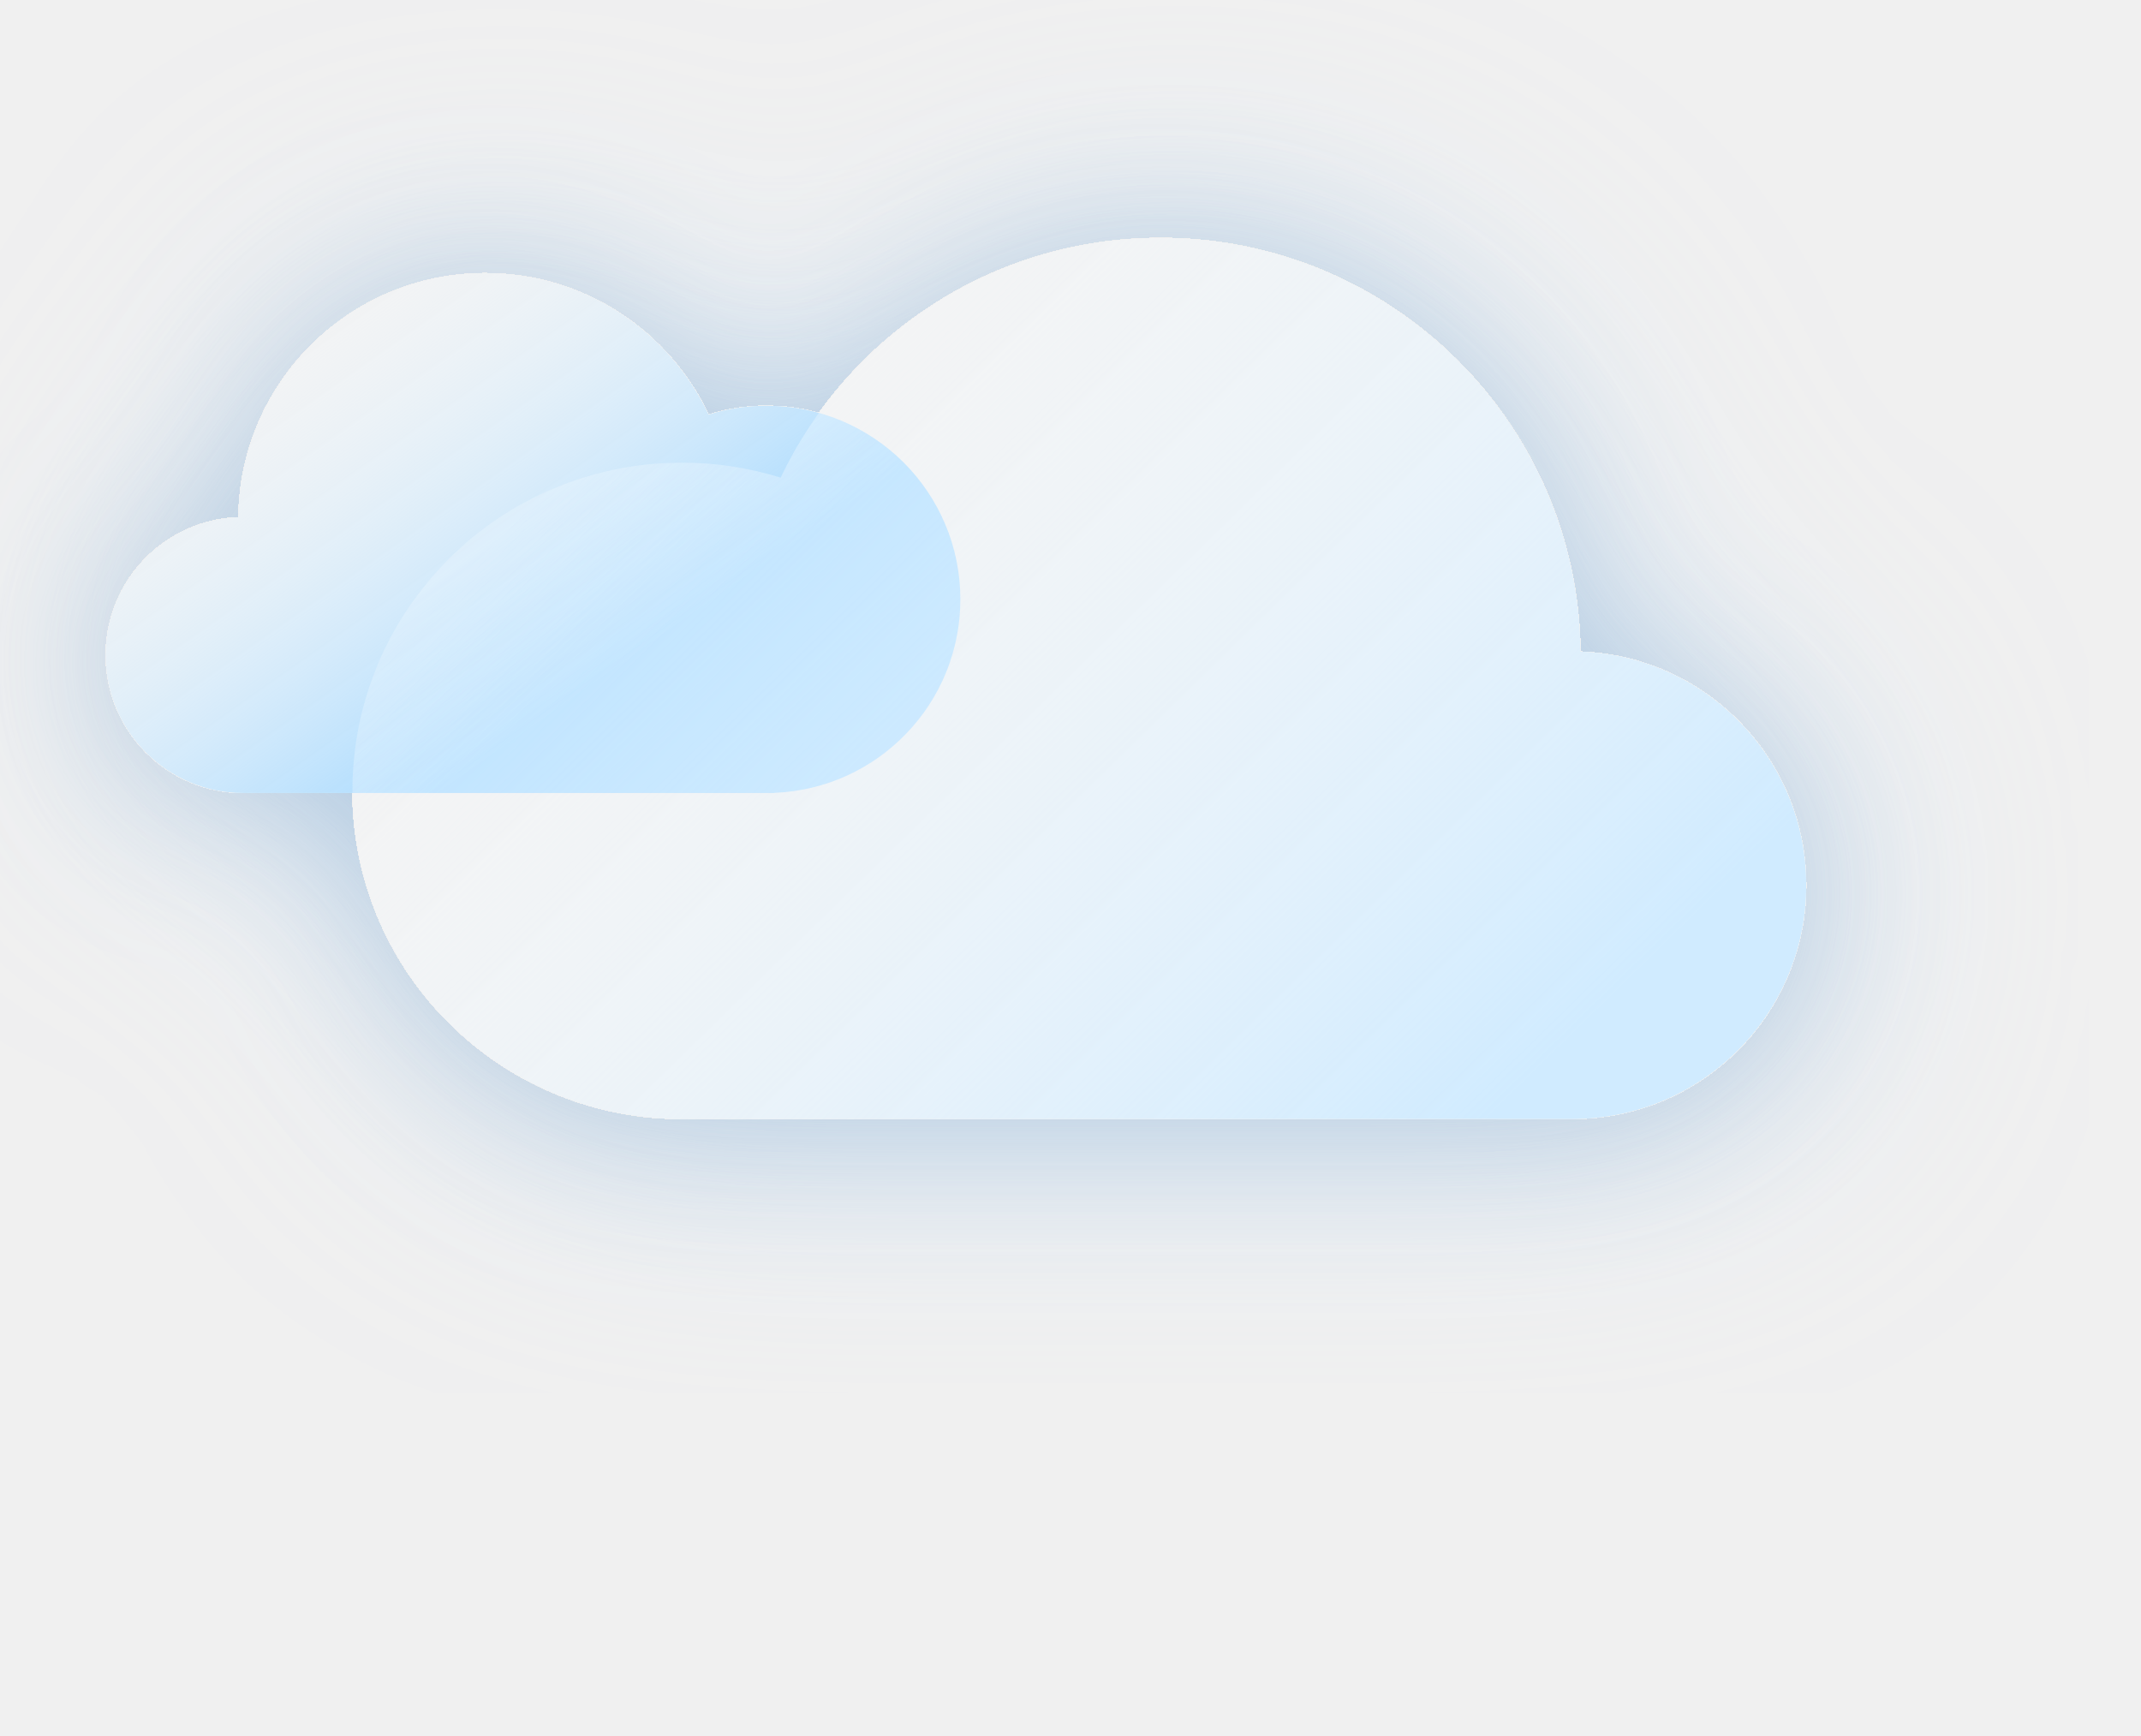
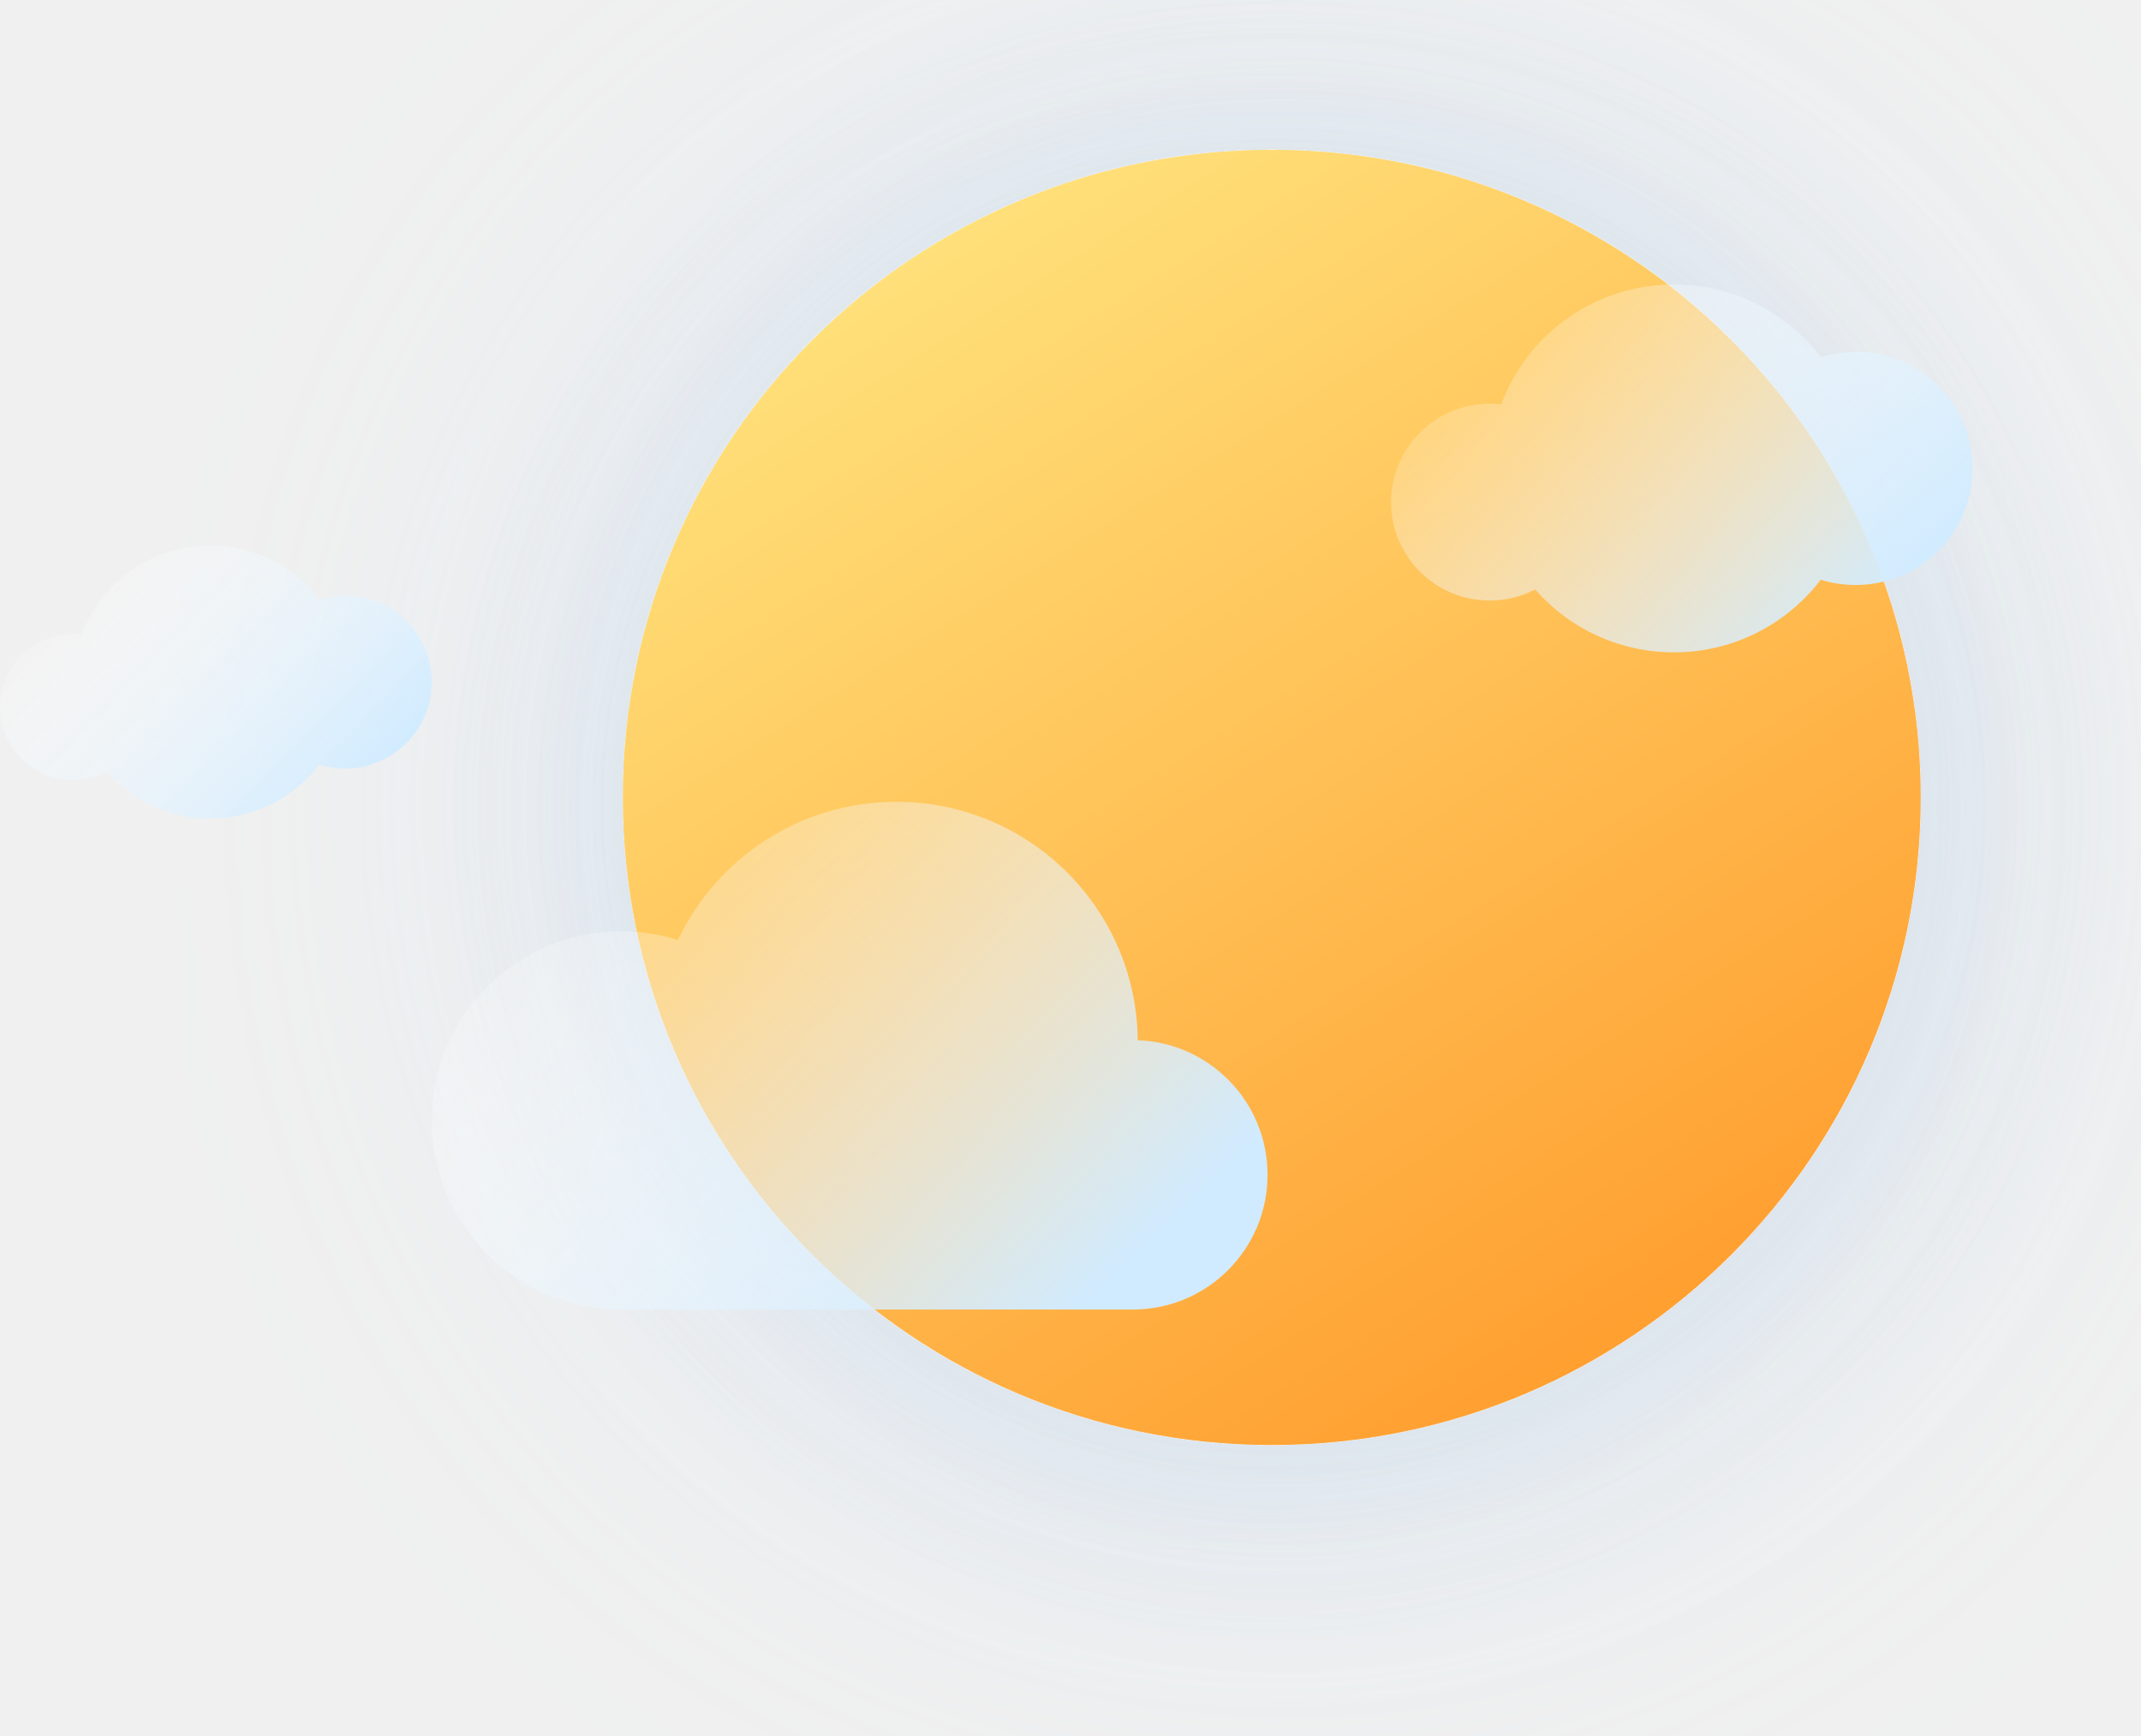
- <svg xmlns="http://www.w3.org/2000/svg" width="243" height="197" viewBox="0 0 243 197" fill="none">
-   <g filter="url(#b)" clip-path="url(#a)">
-     <path fill-rule="evenodd" clip-rule="evenodd" d="M87.042 90h-59.41C18.998 90 12 82.992 12 74.347c0-8.454 6.693-15.343 15.064-15.643C27.219 43.377 39.702 31 55.077 31c11.198 0 20.862 6.565 25.347 16.053a22 22 0 0 1 6.585-1.002c12.145 0 21.991 9.838 21.991 21.974 0 11.834-9.36 21.483-21.087 21.957V90h-.871Z" fill="url(#c)" />
+ <svg xmlns="http://www.w3.org/2000/svg" width="243" height="197" fill="none">
+   <g clip-path="url(#a)">
+     <g filter="url(#b)">
+       <path d="M144.347 164C185.025 164 218 131.093 218 90.5S185.025 17 144.347 17c-40.678 0-73.653 32.907-73.653 73.5s32.975 73.5 73.653 73.5Z" fill="url(#c)" />
+     </g>
    <g filter="url(#d)">
-       <path fill-rule="evenodd" clip-rule="evenodd" d="M77.352 127h101.057C193.096 127 205 115.121 205 100.469c0-14.329-11.386-26.004-25.624-26.513C179.112 47.977 157.879 27 131.724 27c-19.048 0-35.486 11.127-43.115 27.21a37.543 37.543 0 0 0-11.202-1.7C56.747 52.51 40 69.186 40 89.755c0 20.058 15.923 36.412 35.87 37.214V127h1.482Z" fill="url(#e)" />
+       <path fill-rule="evenodd" clip-rule="evenodd" d="M70.475 148.624H128.577c8.444 0 15.288-6.845 15.288-15.288 0-8.257-6.546-14.985-14.732-15.278-.152-14.97-12.36-27.058-27.397-27.058-10.952 0-20.403 6.412-24.789 15.679a21.542 21.542 0 0 0-6.44-.979C58.629 105.7 49 115.309 49 127.162c0 11.558 9.155 20.982 20.623 21.444v.018h.852Z" fill="url(#e)" />
+     </g>
+     <g filter="url(#f)">
+       <path fill-rule="evenodd" clip-rule="evenodd" d="M206.652 65.79c-3.821 5.011-9.86 8.246-16.657 8.246a20.886 20.886 0 0 1-15.751-7.138 11.168 11.168 0 0 1-5.167 1.258c-6.183 0-11.195-5.002-11.195-11.172 0-6.17 5.012-11.172 11.195-11.172.442 0 .878.026 1.306.075 2.959-7.941 10.623-13.599 19.612-13.599 6.797 0 12.836 3.235 16.657 8.246a13.276 13.276 0 0 1 3.966-.602c7.322 0 13.257 5.923 13.257 13.23s-5.935 13.23-13.257 13.23c-1.382 0-2.714-.21-3.966-.602Z" fill="url(#g)" />
+     </g>
+     <g filter="url(#h)">
+       <path fill-rule="evenodd" clip-rule="evenodd" d="M36.212 86.782a15.52 15.52 0 0 1-12.368 6.122 15.506 15.506 0 0 1-11.695-5.3 8.288 8.288 0 0 1-3.836.934C3.721 88.538 0 84.824 0 80.243c0-4.581 3.722-8.295 8.313-8.295.327 0 .65.019.969.056 2.197-5.897 7.888-10.098 14.562-10.098 5.046 0 9.53 2.402 12.368 6.123a9.858 9.858 0 0 1 2.944-.447c5.437 0 9.844 4.398 9.844 9.823 0 5.426-4.407 9.824-9.844 9.824a9.875 9.875 0 0 1-2.944-.447Z" fill="url(#i)" />
    </g>
  </g>
  <defs>
-     <linearGradient id="c" x1="69" y1="76.5" x2="36.967" y2="31.024" gradientUnits="userSpaceOnUse">
-       <stop stop-color="#AADBFF" />
-       <stop offset="1" stop-color="#fff" stop-opacity=".21" />
+     <linearGradient id="c" x1="91" y1="31" x2="171.054" y2="159.08" gradientUnits="userSpaceOnUse">
+       <stop stop-color="#FFE27C" />
+       <stop offset="1" stop-color="#FFA031" />
    </linearGradient>
-     <linearGradient id="e" x1="179.379" y1="116.796" x2="91.121" y2="26.617" gradientUnits="userSpaceOnUse">
+     <linearGradient id="e" x1="129.134" y1="142.744" x2="78.274" y2="90.894" gradientUnits="userSpaceOnUse">
      <stop stop-color="#D0EBFF" />
      <stop offset="1" stop-color="#fff" stop-opacity=".21" />
    </linearGradient>
-     <filter id="b" x="-16" y="-2" width="253" height="160" filterUnits="userSpaceOnUse" color-interpolation-filters="sRGB">
+     <linearGradient id="g" x1="213.627" y1="69.776" x2="176.781" y2="33.708" gradientUnits="userSpaceOnUse">
+       <stop stop-color="#D0EBFF" />
+       <stop offset="1" stop-color="#fff" stop-opacity=".21" />
+     </linearGradient>
+     <linearGradient id="i" x1="41.391" y1="89.741" x2="14.033" y2="62.961" gradientUnits="userSpaceOnUse">
+       <stop stop-color="#D0EBFF" />
+       <stop offset="1" stop-color="#fff" stop-opacity=".21" />
+     </linearGradient>
+     <filter id="b" x="20.694" y="-32" width="247.306" height="247" filterUnits="userSpaceOnUse" color-interpolation-filters="sRGB">
      <feFlood flood-opacity="0" result="BackgroundImageFix" />
      <feColorMatrix in="SourceAlpha" values="0 0 0 0 0 0 0 0 0 0 0 0 0 0 0 0 0 0 127 0" result="hardAlpha" />
      <feOffset dx="2" dy="1" />
-       <feGaussianBlur stdDeviation="15" />
+       <feGaussianBlur stdDeviation="15.5" />
      <feComposite in2="hardAlpha" operator="out" />
-       <feColorMatrix values="0 0 0 0 0.793 0 0 0 0 0.901 0 0 0 0 1 0 0 0 0.5 0" />
-       <feBlend in2="BackgroundImageFix" result="effect1_dropShadow_12_984" />
+       <feColorMatrix values="0 0 0 0 0.401 0 0 0 0 0.581 0 0 0 0 0.75 0 0 0 0.15 0" />
+       <feBlend in2="BackgroundImageFix" result="effect1_dropShadow_12_774" />
      <feColorMatrix in="SourceAlpha" values="0 0 0 0 0 0 0 0 0 0 0 0 0 0 0 0 0 0 127 0" result="hardAlpha" />
      <feOffset dy="1" />
-       <feGaussianBlur stdDeviation="9.5" />
+       <feGaussianBlur stdDeviation="25" />
      <feComposite in2="hardAlpha" operator="out" />
-       <feColorMatrix values="0 0 0 0 0.401 0 0 0 0 0.581 0 0 0 0 0.75 0 0 0 0.4 0" />
-       <feBlend in2="effect1_dropShadow_12_984" result="effect2_dropShadow_12_984" />
-       <feBlend in="SourceGraphic" in2="effect2_dropShadow_12_984" result="shape" />
+       <feColorMatrix values="0 0 0 0 0.705 0 0 0 0 0.843 0 0 0 0 0.971 0 0 0 0.35 0" />
+       <feBlend in2="effect1_dropShadow_12_774" result="effect2_dropShadow_12_774" />
+       <feBlend in="SourceGraphic" in2="effect2_dropShadow_12_774" result="shape" />
    </filter>
-     <filter id="d" x="32" y="19" width="181" height="116" filterUnits="userSpaceOnUse" color-interpolation-filters="sRGB">
+     <filter id="d" x="45" y="87" width="102.865" height="65.624" filterUnits="userSpaceOnUse" color-interpolation-filters="sRGB">
      <feFlood flood-opacity="0" result="BackgroundImageFix" />
-       <feGaussianBlur in="BackgroundImageFix" stdDeviation="4" />
-       <feComposite in2="SourceAlpha" operator="in" result="effect1_backgroundBlur_12_984" />
-       <feBlend in="SourceGraphic" in2="effect1_backgroundBlur_12_984" result="shape" />
+       <feGaussianBlur in="BackgroundImageFix" stdDeviation="2" />
+       <feComposite in2="SourceAlpha" operator="in" result="effect1_backgroundBlur_12_774" />
+       <feBlend in="SourceGraphic" in2="effect1_backgroundBlur_12_774" result="shape" />
+     </filter>
+     <filter id="f" x="153.882" y="28.288" width="73.993" height="49.748" filterUnits="userSpaceOnUse" color-interpolation-filters="sRGB">
+       <feFlood flood-opacity="0" result="BackgroundImageFix" />
+       <feGaussianBlur in="BackgroundImageFix" stdDeviation="2" />
+       <feComposite in2="SourceAlpha" operator="in" result="effect1_backgroundBlur_12_774" />
+       <feBlend in="SourceGraphic" in2="effect1_backgroundBlur_12_774" result="shape" />
+     </filter>
+     <filter id="h" x="-4" y="57.906" width="57" height="38.998" filterUnits="userSpaceOnUse" color-interpolation-filters="sRGB">
+       <feFlood flood-opacity="0" result="BackgroundImageFix" />
+       <feGaussianBlur in="BackgroundImageFix" stdDeviation="2" />
+       <feComposite in2="SourceAlpha" operator="in" result="effect1_backgroundBlur_12_774" />
+       <feBlend in="SourceGraphic" in2="effect1_backgroundBlur_12_774" result="shape" />
    </filter>
    <clipPath id="a">
      <path fill="#fff" d="M0 0h243v197H0z" />
    </clipPath>
  </defs>
</svg>
